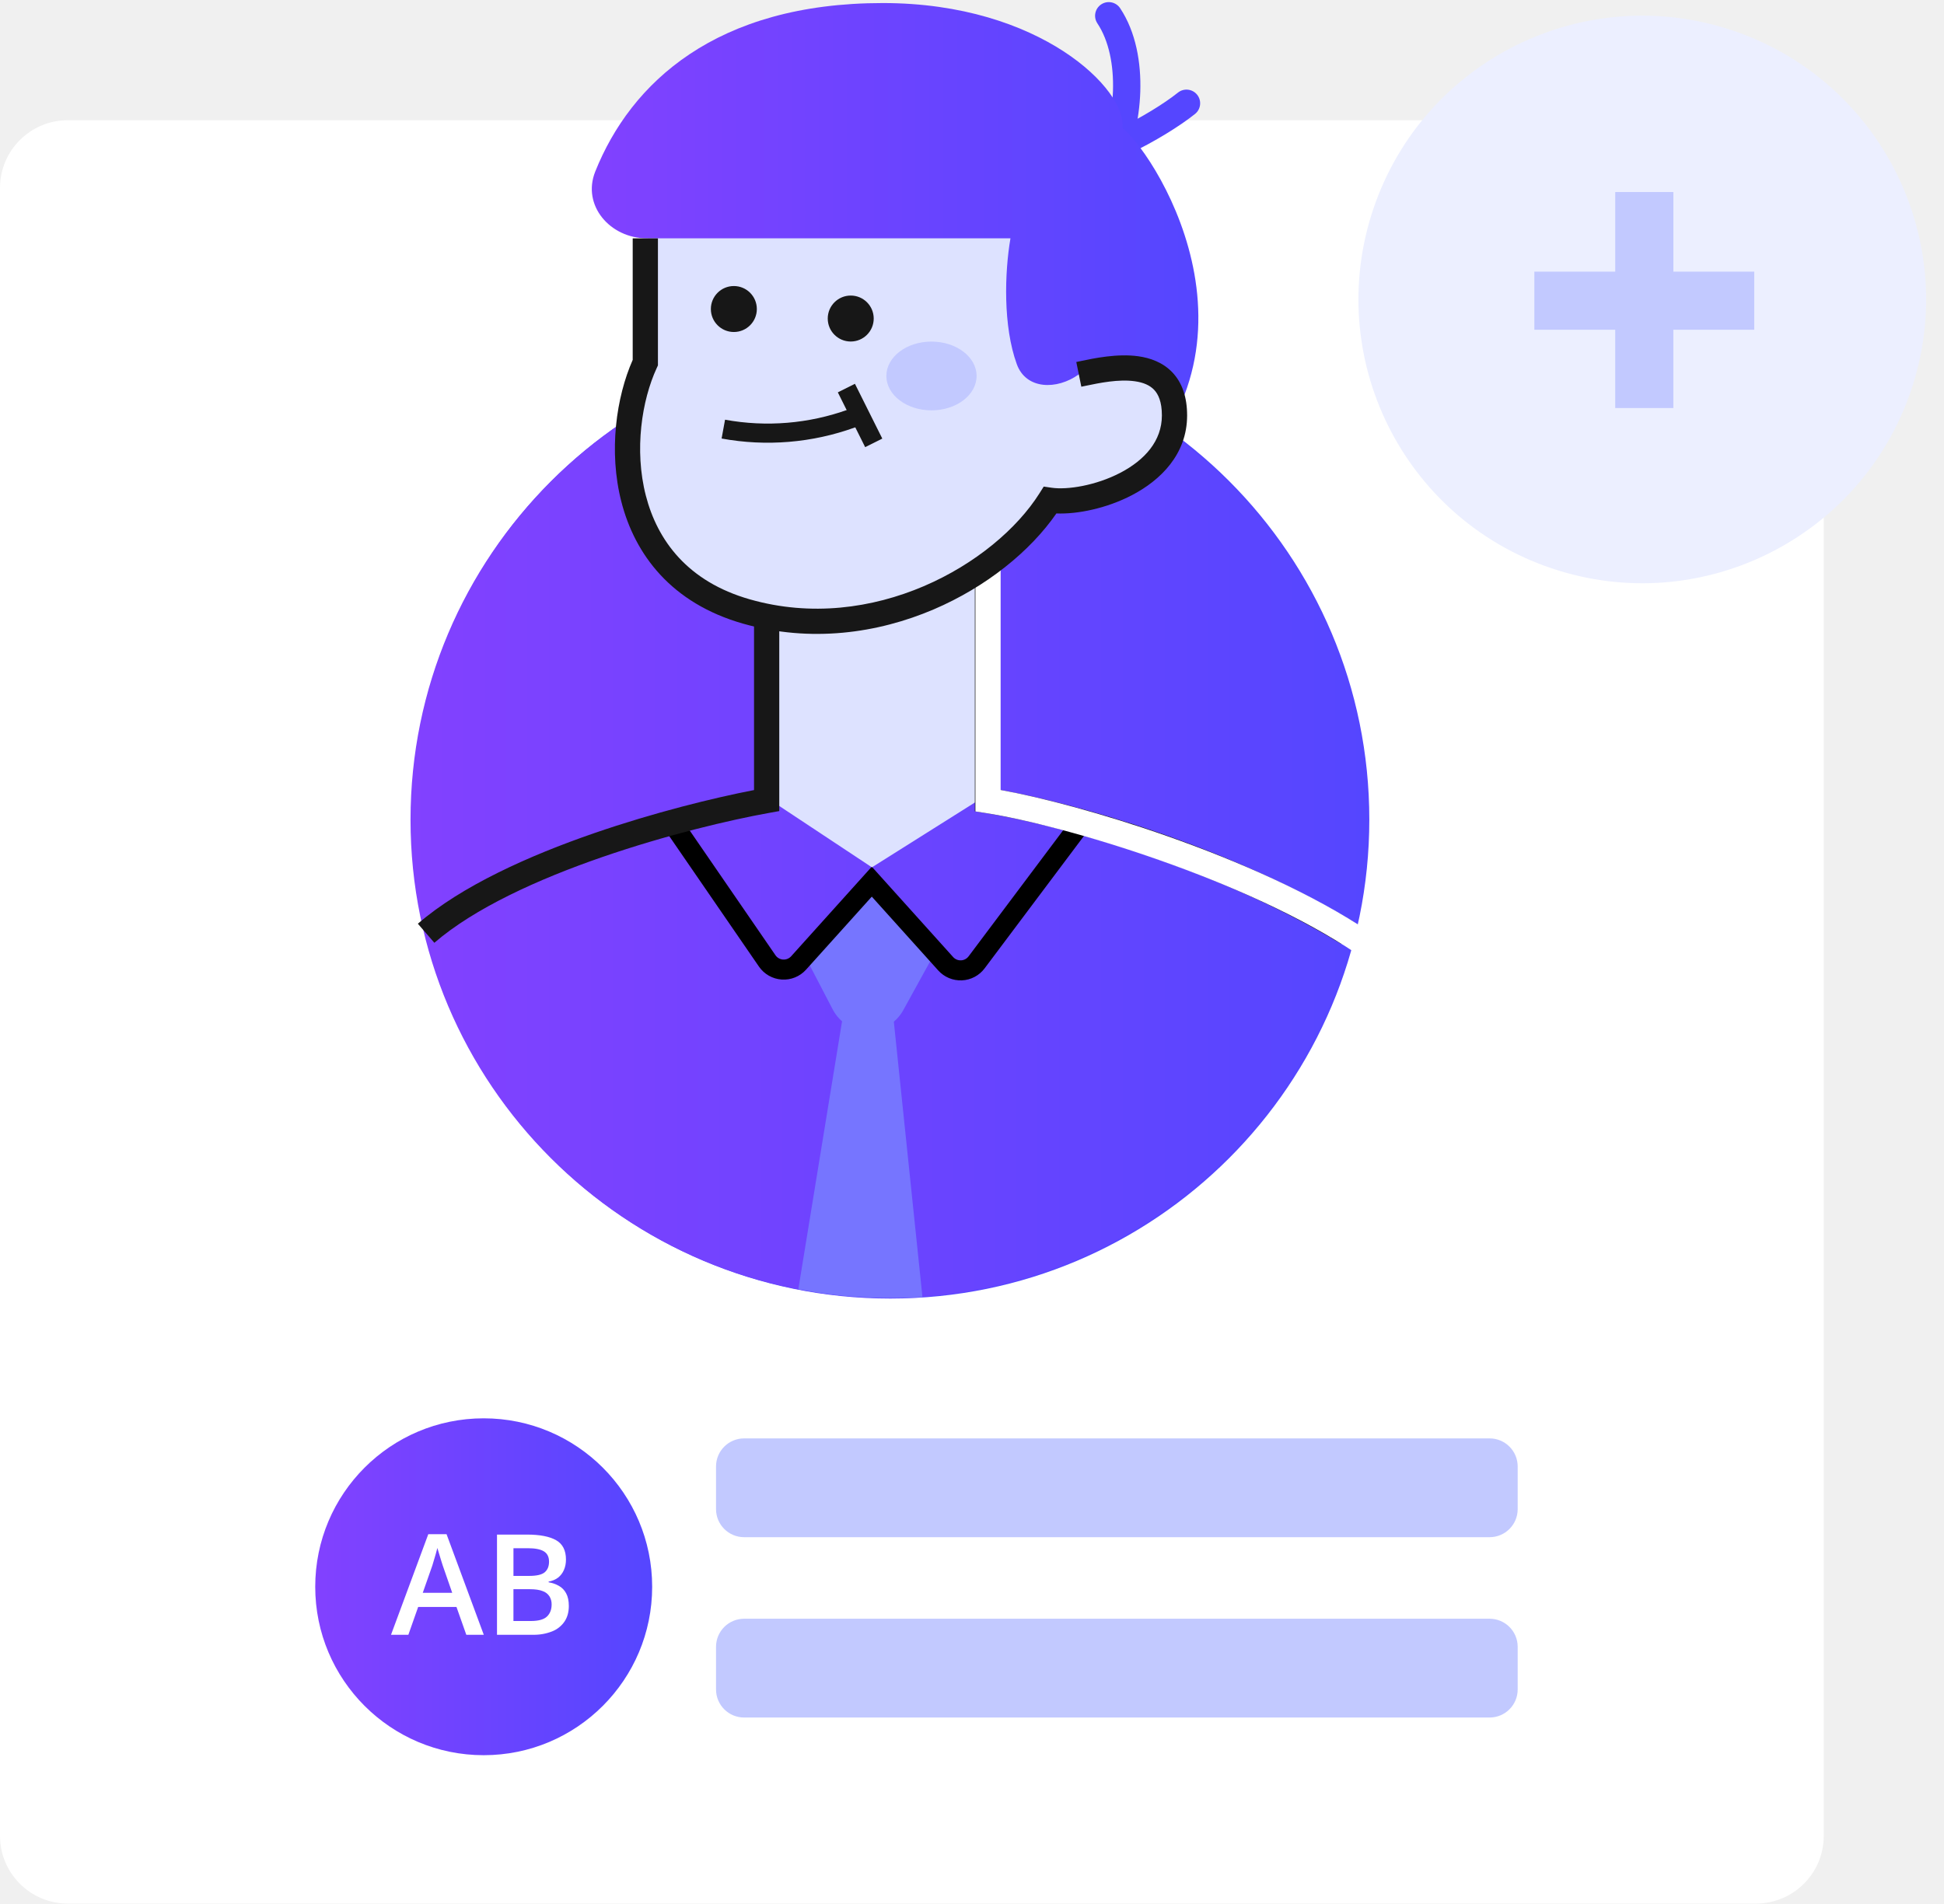
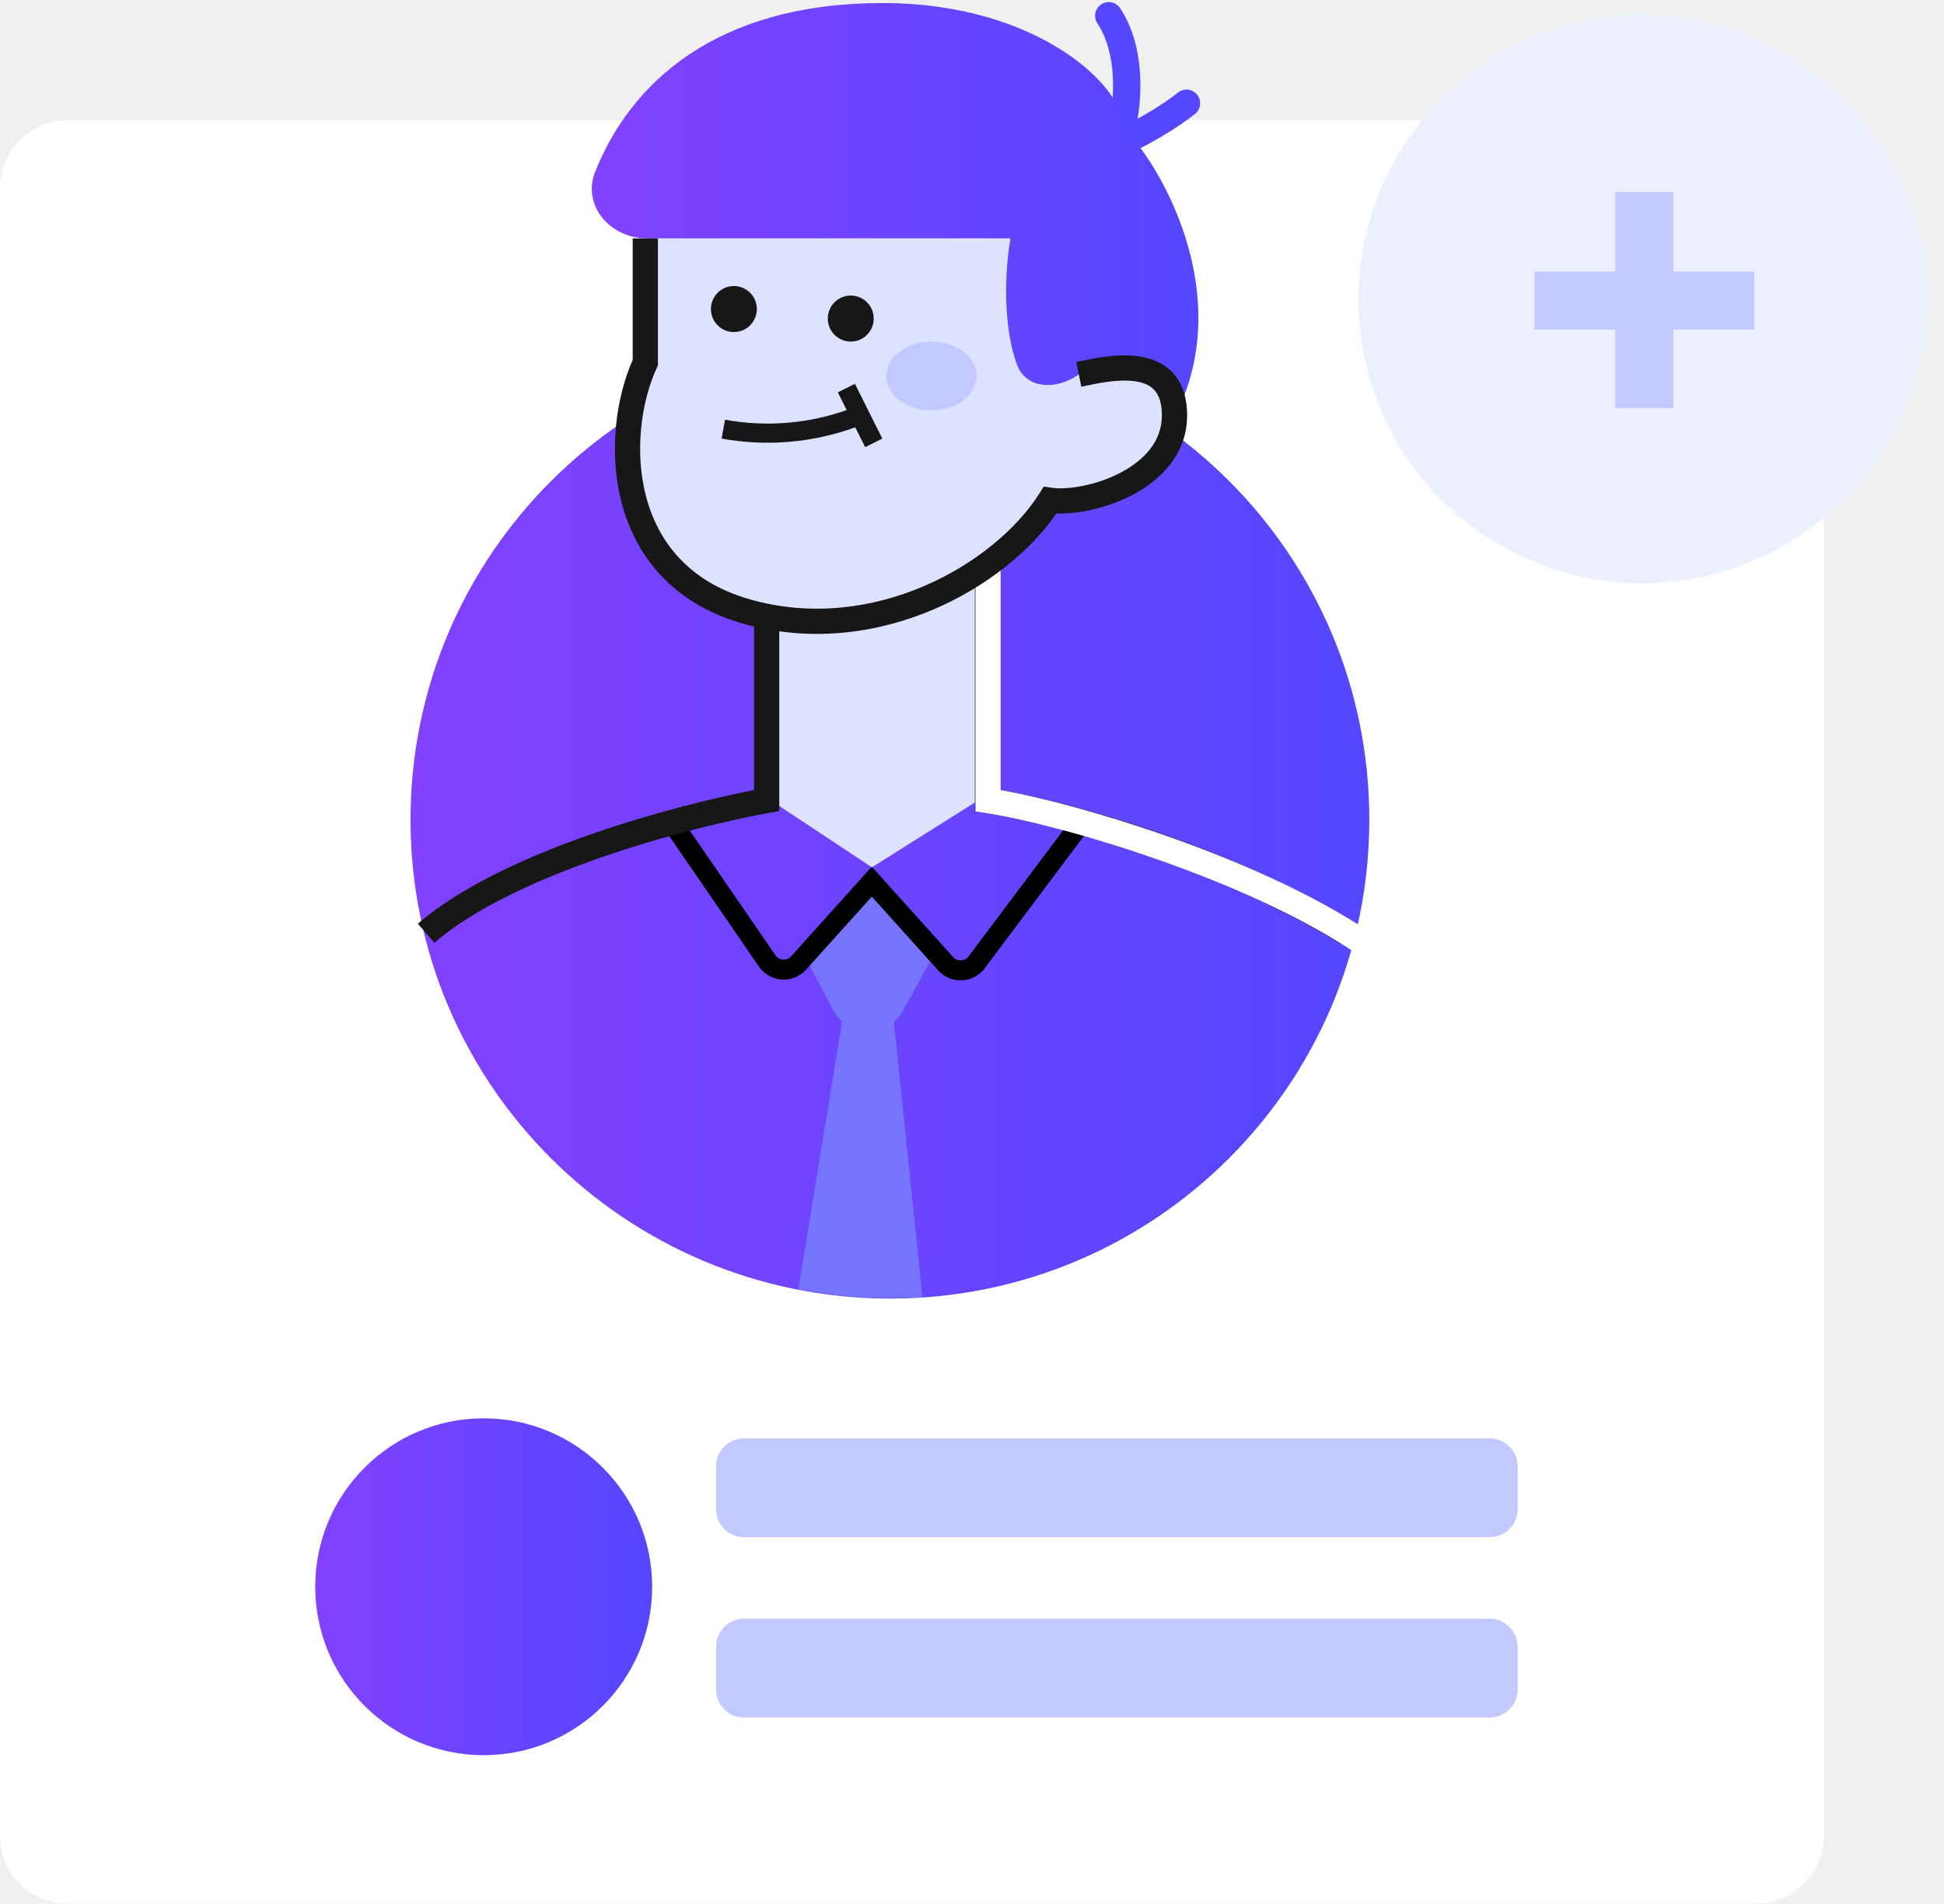
- <svg xmlns="http://www.w3.org/2000/svg" width="97" height="95" fill="none">
-   <path d="M0 9.382A3.382 3.382 0 0 1 3.382 6h84.236A3.382 3.382 0 0 1 91 9.382v82.236A3.382 3.382 0 0 1 87.618 95H3.382A3.382 3.382 0 0 1 0 91.618V9.382Z" fill="#fff" />
-   <rect x="15.729" y="70.783" width="16.812" height="16.812" rx="8.406" fill="url(#a)" />
-   <path d="m23.267 81.585-.49-1.388h-1.912l-.489 1.388h-.865l1.86-5.021h.91l1.858 5.021h-.872Zm-.702-2.093-.475-1.368-.079-.25a59.123 59.123 0 0 1-.188-.62 7.034 7.034 0 0 1-.085.316 55.32 55.32 0 0 0-.164.554l-.48 1.368h1.471Zm2.234-2.907h1.488c.645 0 1.132.093 1.46.28.329.187.493.51.493.968 0 .192-.034.365-.103.52a.96.96 0 0 1-.29.38 1.082 1.082 0 0 1-.473.198v.034c.194.034.366.095.517.181a.913.913 0 0 1 .359.373c.089.162.133.372.133.63 0 .305-.072.565-.218.78a1.34 1.34 0 0 1-.62.489 2.453 2.453 0 0 1-.95.167h-1.796v-5Zm.82 2.062h.787c.372 0 .63-.06.774-.181.143-.121.215-.298.215-.53 0-.238-.086-.409-.257-.514-.168-.104-.437-.157-.807-.157h-.711v1.382Zm0 .664v1.587h.866c.383 0 .652-.074.807-.223.155-.148.233-.349.233-.602a.75.75 0 0 0-.106-.403.655.655 0 0 0-.339-.264c-.157-.064-.37-.095-.636-.095h-.824Z" fill="#fff" />
+ <svg xmlns="http://www.w3.org/2000/svg" width="97" height="95" viewBox="0 0 97 95" fill="none">
+   <path d="M0 9.382C0 7.514 1.514 6 3.382 6L87.618 6C89.486 6 91 7.514 91 9.382V81.65V91.618C91 93.486 89.486 95 87.618 95L3.382 95C1.514 95 0 93.486 0 91.618L0 81.65L0 9.382Z" fill="white" />
+   <rect x="15.729" y="70.783" width="16.812" height="16.812" rx="8.406" fill="url(#paint0_linear_3119_1507)" />
  <rect x="35.728" y="71.785" width="40" height="4.93" rx="1.401" fill="#C2C9FF" />
  <rect x="35.728" y="80.785" width="40" height="4.93" rx="1.401" fill="#C2C9FF" />
-   <circle cx="44.422" cy="40.903" fill="#5546FF" r="23.903" />
-   <path d="M68.213 40.911c0 13.18-10.685 23.864-23.864 23.864-13.18 0-23.865-10.684-23.865-23.864 0-13.18 10.685-23.864 23.865-23.864 13.18 0 23.864 10.684 23.864 23.864Z" fill="url(#b)" />
-   <path d="m41.546 50.37-1.413-2.715L43.499 44l3.091 3.655-1.519 2.757c-.77 1.398-2.788 1.374-3.525-.042Z" fill="#7675FF" />
-   <path d="M39.834 64.339 42.501 48h1.788l1.74 16.74c-3.206.16-5.203-.211-6.195-.401Z" fill="#7675FF" />
-   <path fill-rule="evenodd" clip-rule="evenodd" d="M55.747 6.452c1.222-.589 2.346-1.286 3.03-1.831a.681.681 0 1 1 .85 1.067c-.784.625-2.001 1.373-3.29 1.994-1.28.617-2.704 1.143-3.893 1.27l-.142-1.358c.957-.102 2.214-.55 3.445-1.142Z" fill="#5546FF" />
-   <path d="m33.5 41 4.781 6.955a1 1 0 0 0 1.568.102L43.5 44l3.686 4.096a1 1 0 0 0 1.544-.069L54 41" stroke="#000" />
-   <path d="M38.313 39.845v-8.769c6.367.432 9.757-1.754 10.656-2.9v11.669l-5.463 3.44-5.194-3.44Z" fill="#DDE2FF" />
-   <path d="M32 18.212v-5.224a2 2 0 0 1 1.424-1.916l7.993-2.397a2 2 0 0 1 1.163.004l11.816 3.635c.392.121.74.357.978.693 1.228 1.735 3.125 5.108 3.125 7.993 0 2.755-2.965 3.731-5.066 3.95-.59.06-1.154.314-1.534.77l-1.677 2.013a1.876 1.876 0 0 1-.524.44c-2.994 1.673-9.561 4.146-14.199 1.827-4.649-2.325-4.357-8.276-3.577-11.223.049-.184.077-.374.077-.565Z" fill="#DDE2FF" />
-   <path fill-rule="evenodd" clip-rule="evenodd" d="M55.534 4.531c.041-1.28-.203-2.501-.778-3.366A.682.682 0 1 1 55.892.41c.788 1.186 1.052 2.724 1.005 4.166-.047 1.448-.408 2.897-.973 3.958L54.72 7.89c.45-.846.772-2.084.814-3.36Z" fill="#5546FF" />
-   <path fill-rule="evenodd" clip-rule="evenodd" d="M49.9 39.42V28.5h-1.258v11.989l.53.084c3.146.503 11.136 2.522 17.76 6.54l.653-1.076c-6.46-3.92-14.142-5.974-17.684-6.616Zm-12.276.01V30.5h1.259v9.978l-.518.093c-1.935.348-5.109 1.095-8.31 2.2-3.22 1.111-6.391 2.559-8.382 4.28l-.823-.952c2.18-1.884 5.54-3.395 8.793-4.518 3-1.035 5.972-1.763 7.98-2.152Z" fill="#171717" />
-   <path fill-rule="evenodd" clip-rule="evenodd" d="M48.67 27.908h1.259v11.517c2.051.371 5.115 1.178 8.337 2.312 3.513 1.237 7.262 2.88 10.119 4.806l-.704 1.044c-2.73-1.841-6.366-3.442-9.833-4.662-3.465-1.22-6.713-2.044-8.646-2.347l-.532-.083V27.908Z" fill="#fff" />
-   <path d="M37.764 15.424a1.147 1.147 0 1 1-1.146-1.149c.633 0 1.146.514 1.146 1.149Z" fill="#171717" />
-   <path d="M57.923 18.683c-.546-1.094-2.956-.456-4.093 0-1.094.788-2.631.763-3.093-.504-.694-1.904-.61-4.578-.318-6.285h-8.192V6.371l.776 5.523H32.274c-1.825 0-3.25-1.638-2.573-3.332 1.77-4.424 6.027-8.41 14.351-8.41 7.9 0 12.2 4.377 11.95 6.22 1.92 1.627 8 11.627-1 18.627 4.5-3 3.466-5.223 2.92-6.316Z" fill="url(#c)" />
-   <path fill-rule="evenodd" clip-rule="evenodd" d="M32.829 11.895H31.57v6.066c-.817 1.848-1.214 4.557-.564 7.085.675 2.627 2.487 5.056 6.068 6.077 3.375.962 6.718.484 9.514-.71 2.636-1.128 4.825-2.91 6.123-4.789 1.065.044 2.522-.261 3.77-.912 1.424-.743 2.753-2.038 2.753-3.979 0-.918-.25-1.635-.733-2.146-.476-.502-1.104-.723-1.702-.807-1.046-.147-2.222.102-2.891.243l-.204.043.251 1.233c.068-.013.14-.028.213-.044.697-.145 1.646-.342 2.455-.228.431.06.75.201.964.426.206.218.388.593.388 1.28 0 1.272-.855 2.226-2.076 2.863-1.228.64-2.648.857-3.416.746l-.404-.059-.218.345c-1.107 1.751-3.18 3.52-5.768 4.627-2.58 1.102-5.624 1.527-8.674.657-3.106-.885-4.617-2.938-5.194-5.18-.587-2.282-.199-4.762.546-6.37l.058-.127v-6.34Z" fill="#171717" />
-   <path d="M43.596 15.898a1.147 1.147 0 1 1-1.146-1.148c.633 0 1.146.514 1.146 1.148Z" fill="#171717" />
-   <path fill-rule="evenodd" clip-rule="evenodd" d="m43.076 21.182-.426.153c-2.127.768-4.42.958-6.644.55l.172-.939c2.058.377 4.18.201 6.148-.51l.425-.153.325.899Z" fill="#171717" />
-   <path fill-rule="evenodd" clip-rule="evenodd" d="m43.169 22.315-1.364-2.734.854-.427 1.365 2.735-.855.426Z" fill="#171717" />
-   <path d="M48.729 18.763c0 .947-1.008 1.716-2.251 1.716-1.244 0-2.251-.769-2.251-1.716 0-.948 1.007-1.716 2.25-1.716 1.244 0 2.252.768 2.252 1.716Z" fill="#C2C9FF" />
-   <path d="m78.39 11.611 5.88 5.39M84.266 11.611l-5.88 5.39" stroke="#5546FF" stroke-width="1.261" stroke-linecap="round" />
-   <path d="M95.36 19.474c-2.501 7.41-10.535 11.388-17.945 8.886-7.409-2.501-11.387-10.535-8.886-17.944 2.502-7.41 10.536-11.388 17.945-8.887 7.41 2.502 11.388 10.536 8.886 17.945Z" fill="#ECEFFF" />
-   <path d="M83.495 13.556h4.037v2.9h-4.037v3.907h-2.9v-3.907H76.56v-2.9h4.036V9.584h2.9v3.972Z" fill="#C2C9FF" />
+   <ellipse cx="44.422" cy="40.903" rx="23.903" ry="23.903" fill="#5546FF" />
+   <path d="M68.213 40.911C68.213 54.091 57.528 64.775 44.349 64.775C31.169 64.775 20.484 54.091 20.484 40.911C20.484 27.731 31.169 17.047 44.349 17.047C57.528 17.047 68.213 27.731 68.213 40.911Z" fill="url(#paint1_linear_3119_1507)" />
+   <path d="M41.546 50.37L40.133 47.655L43.499 44L46.59 47.655L45.071 50.412C44.301 51.81 42.283 51.786 41.546 50.37Z" fill="#7675FF" />
+   <path d="M39.834 64.339L42.501 48H44.289L46.03 64.74C42.823 64.901 40.826 64.529 39.834 64.339Z" fill="#7675FF" />
+   <path fill-rule="evenodd" clip-rule="evenodd" d="M55.747 6.452C56.969 5.863 58.093 5.166 58.777 4.621C59.072 4.386 59.5 4.434 59.735 4.729C59.969 5.023 59.921 5.453 59.626 5.688C58.843 6.313 57.626 7.061 56.337 7.682C55.057 8.299 53.633 8.825 52.444 8.951L52.302 7.594C53.259 7.492 54.516 7.045 55.747 6.452Z" fill="#5546FF" />
+   <path d="M33.5 41L38.281 47.955C38.648 48.488 39.416 48.538 39.849 48.057L43.5 44L47.186 48.096C47.608 48.564 48.352 48.531 48.73 48.027L54 41" stroke="black" />
+   <path d="M38.312 39.845V31.076C44.68 31.508 48.07 29.322 48.969 28.176V39.845L43.506 43.284L38.312 39.845Z" fill="#DDE2FF" />
+   <path d="M31.999 18.212V12.988C31.999 12.105 32.578 11.326 33.424 11.072L41.417 8.675C41.796 8.561 42.201 8.562 42.58 8.679L54.396 12.314C54.788 12.435 55.136 12.671 55.374 13.007C56.602 14.742 58.499 18.115 58.499 21C58.499 23.755 55.534 24.731 53.433 24.949C52.843 25.011 52.279 25.264 51.899 25.72L50.222 27.733C50.074 27.91 49.899 28.06 49.698 28.172C46.704 29.846 40.137 32.319 35.499 30C30.85 27.675 31.142 21.724 31.922 18.777C31.971 18.593 31.999 18.403 31.999 18.212Z" fill="#DDE2FF" />
+   <path fill-rule="evenodd" clip-rule="evenodd" d="M55.534 4.531C55.575 3.251 55.331 2.03 54.756 1.165C54.547 0.851 54.632 0.428 54.946 0.219C55.26 0.011 55.683 0.096 55.892 0.41C56.681 1.596 56.944 3.134 56.897 4.576C56.85 6.024 56.489 7.473 55.924 8.534L54.72 7.891C55.171 7.045 55.492 5.807 55.534 4.531Z" fill="#5546FF" />
+   <path fill-rule="evenodd" clip-rule="evenodd" d="M49.901 39.421L49.901 28.5L48.642 28.5L48.642 40.489L49.172 40.573C52.318 41.076 60.308 43.095 66.932 47.113L67.585 46.037C61.124 42.118 53.443 40.063 49.901 39.421ZM37.624 39.429L37.624 30.5L38.883 30.5L38.883 40.478L38.365 40.571C36.43 40.919 33.256 41.666 30.054 42.771C26.835 43.882 23.664 45.33 21.673 47.051L20.85 46.099C23.029 44.215 26.39 42.704 29.643 41.581C32.643 40.546 35.615 39.819 37.624 39.429Z" fill="#171717" />
+   <path fill-rule="evenodd" clip-rule="evenodd" d="M48.67 27.908H49.929V39.425C51.98 39.796 55.044 40.603 58.266 41.737C61.779 42.974 65.528 44.617 68.385 46.543L67.681 47.587C64.951 45.746 61.315 44.145 57.848 42.925C54.383 41.705 51.135 40.881 49.202 40.578L48.67 40.495V27.908Z" fill="white" />
+   <path d="M37.764 15.424C37.764 16.058 37.251 16.572 36.618 16.572C35.986 16.572 35.473 16.058 35.473 15.424C35.473 14.789 35.986 14.275 36.618 14.275C37.251 14.275 37.764 14.789 37.764 15.424Z" fill="#171717" />
+   <path d="M57.923 18.683C57.377 17.589 54.967 18.227 53.83 18.683C52.736 19.471 51.199 19.446 50.737 18.179C50.043 16.275 50.127 13.601 50.419 11.894H42.227V6.371L43.003 11.894L32.274 11.894C30.45 11.894 29.024 10.256 29.701 8.562C31.471 4.138 35.728 0.152 44.052 0.152C51.953 0.152 56.252 4.529 56.003 6.371C57.923 7.999 64.003 17.999 55.003 24.999C59.503 21.999 58.468 19.776 57.923 18.683Z" fill="url(#paint2_linear_3119_1507)" />
+   <path fill-rule="evenodd" clip-rule="evenodd" d="M32.829 11.895H31.57V17.961C30.753 19.809 30.356 22.518 31.006 25.046C31.681 27.673 33.493 30.102 37.074 31.123C40.449 32.085 43.792 31.607 46.588 30.412C49.224 29.285 51.413 27.504 52.711 25.624C53.776 25.668 55.233 25.363 56.481 24.712C57.905 23.969 59.234 22.674 59.234 20.733C59.234 19.816 58.984 19.098 58.501 18.587C58.025 18.085 57.397 17.864 56.799 17.78C55.753 17.633 54.577 17.882 53.908 18.023C53.834 18.039 53.765 18.053 53.704 18.066L53.955 19.299C54.023 19.286 54.094 19.271 54.168 19.255C54.865 19.11 55.814 18.913 56.623 19.027C57.054 19.087 57.374 19.228 57.587 19.453C57.793 19.671 57.975 20.046 57.975 20.733C57.975 22.005 57.12 22.959 55.899 23.596C54.671 24.237 53.251 24.453 52.483 24.342L52.079 24.283L51.861 24.628C50.754 26.379 48.681 28.148 46.093 29.255C43.514 30.357 40.469 30.782 37.419 29.912C34.313 29.027 32.801 26.974 32.225 24.732C31.638 22.45 32.026 19.97 32.771 18.361L32.829 18.235V11.895Z" fill="#171717" />
+   <path d="M43.596 15.898C43.596 16.532 43.083 17.046 42.45 17.046C41.818 17.046 41.305 16.532 41.305 15.898C41.305 15.264 41.818 14.75 42.45 14.75C43.083 14.75 43.596 15.264 43.596 15.898Z" fill="#171717" />
+   <path fill-rule="evenodd" clip-rule="evenodd" d="M43.076 21.182L42.65 21.335C40.523 22.103 38.23 22.293 36.006 21.886L36.178 20.946C38.236 21.323 40.358 21.147 42.326 20.437L42.752 20.283L43.076 21.182Z" fill="#171717" />
+   <path fill-rule="evenodd" clip-rule="evenodd" d="M43.169 22.315L41.805 19.581L42.659 19.154L44.024 21.889L43.169 22.315Z" fill="#171717" />
+   <path d="M48.729 18.763C48.729 19.71 47.721 20.479 46.478 20.479C45.234 20.479 44.227 19.71 44.227 18.763C44.227 17.815 45.234 17.047 46.478 17.047C47.721 17.047 48.729 17.815 48.729 18.763Z" fill="#C2C9FF" />
+   <path d="M78.391 11.611L84.27 17.001" stroke="#5546FF" stroke-width="1.261" stroke-linecap="round" />
+   <path d="M84.266 11.611L78.386 17.001" stroke="#5546FF" stroke-width="1.261" stroke-linecap="round" />
+   <path d="M95.36 19.474C92.859 26.884 84.825 30.862 77.415 28.36C70.006 25.859 66.028 17.825 68.529 10.416C71.031 3.006 79.065 -0.972 86.474 1.529C93.883 4.031 97.862 12.065 95.36 19.474Z" fill="#ECEFFF" />
+   <path d="M83.495 13.556H87.532V16.456H83.495V20.363H80.595V16.456H76.559V13.556H80.595V9.584H83.495V13.556Z" fill="#C2C9FF" />
  <defs>
-     <linearGradient id="a" x1="15.729" y1="79.189" x2="32.541" y2="79.189" gradientUnits="userSpaceOnUse">
+     <linearGradient id="paint0_linear_3119_1507" x1="15.729" y1="79.189" x2="32.541" y2="79.189" gradientUnits="userSpaceOnUse">
      <stop stop-color="#8241FF" />
      <stop offset="1" stop-color="#5546FF" />
    </linearGradient>
-     <linearGradient id="b" x1="20.484" y1="40.911" x2="68.213" y2="40.911" gradientUnits="userSpaceOnUse">
+     <linearGradient id="paint1_linear_3119_1507" x1="20.484" y1="40.911" x2="68.213" y2="40.911" gradientUnits="userSpaceOnUse">
      <stop stop-color="#8241FF" />
      <stop offset="1" stop-color="#5546FF" />
    </linearGradient>
-     <linearGradient id="c" x1="28.818" y1="12.576" x2="59.796" y2="12.576" gradientUnits="userSpaceOnUse">
+     <linearGradient id="paint2_linear_3119_1507" x1="28.818" y1="12.576" x2="59.796" y2="12.576" gradientUnits="userSpaceOnUse">
      <stop stop-color="#8241FF" />
      <stop offset="1" stop-color="#5546FF" />
    </linearGradient>
  </defs>
</svg>
